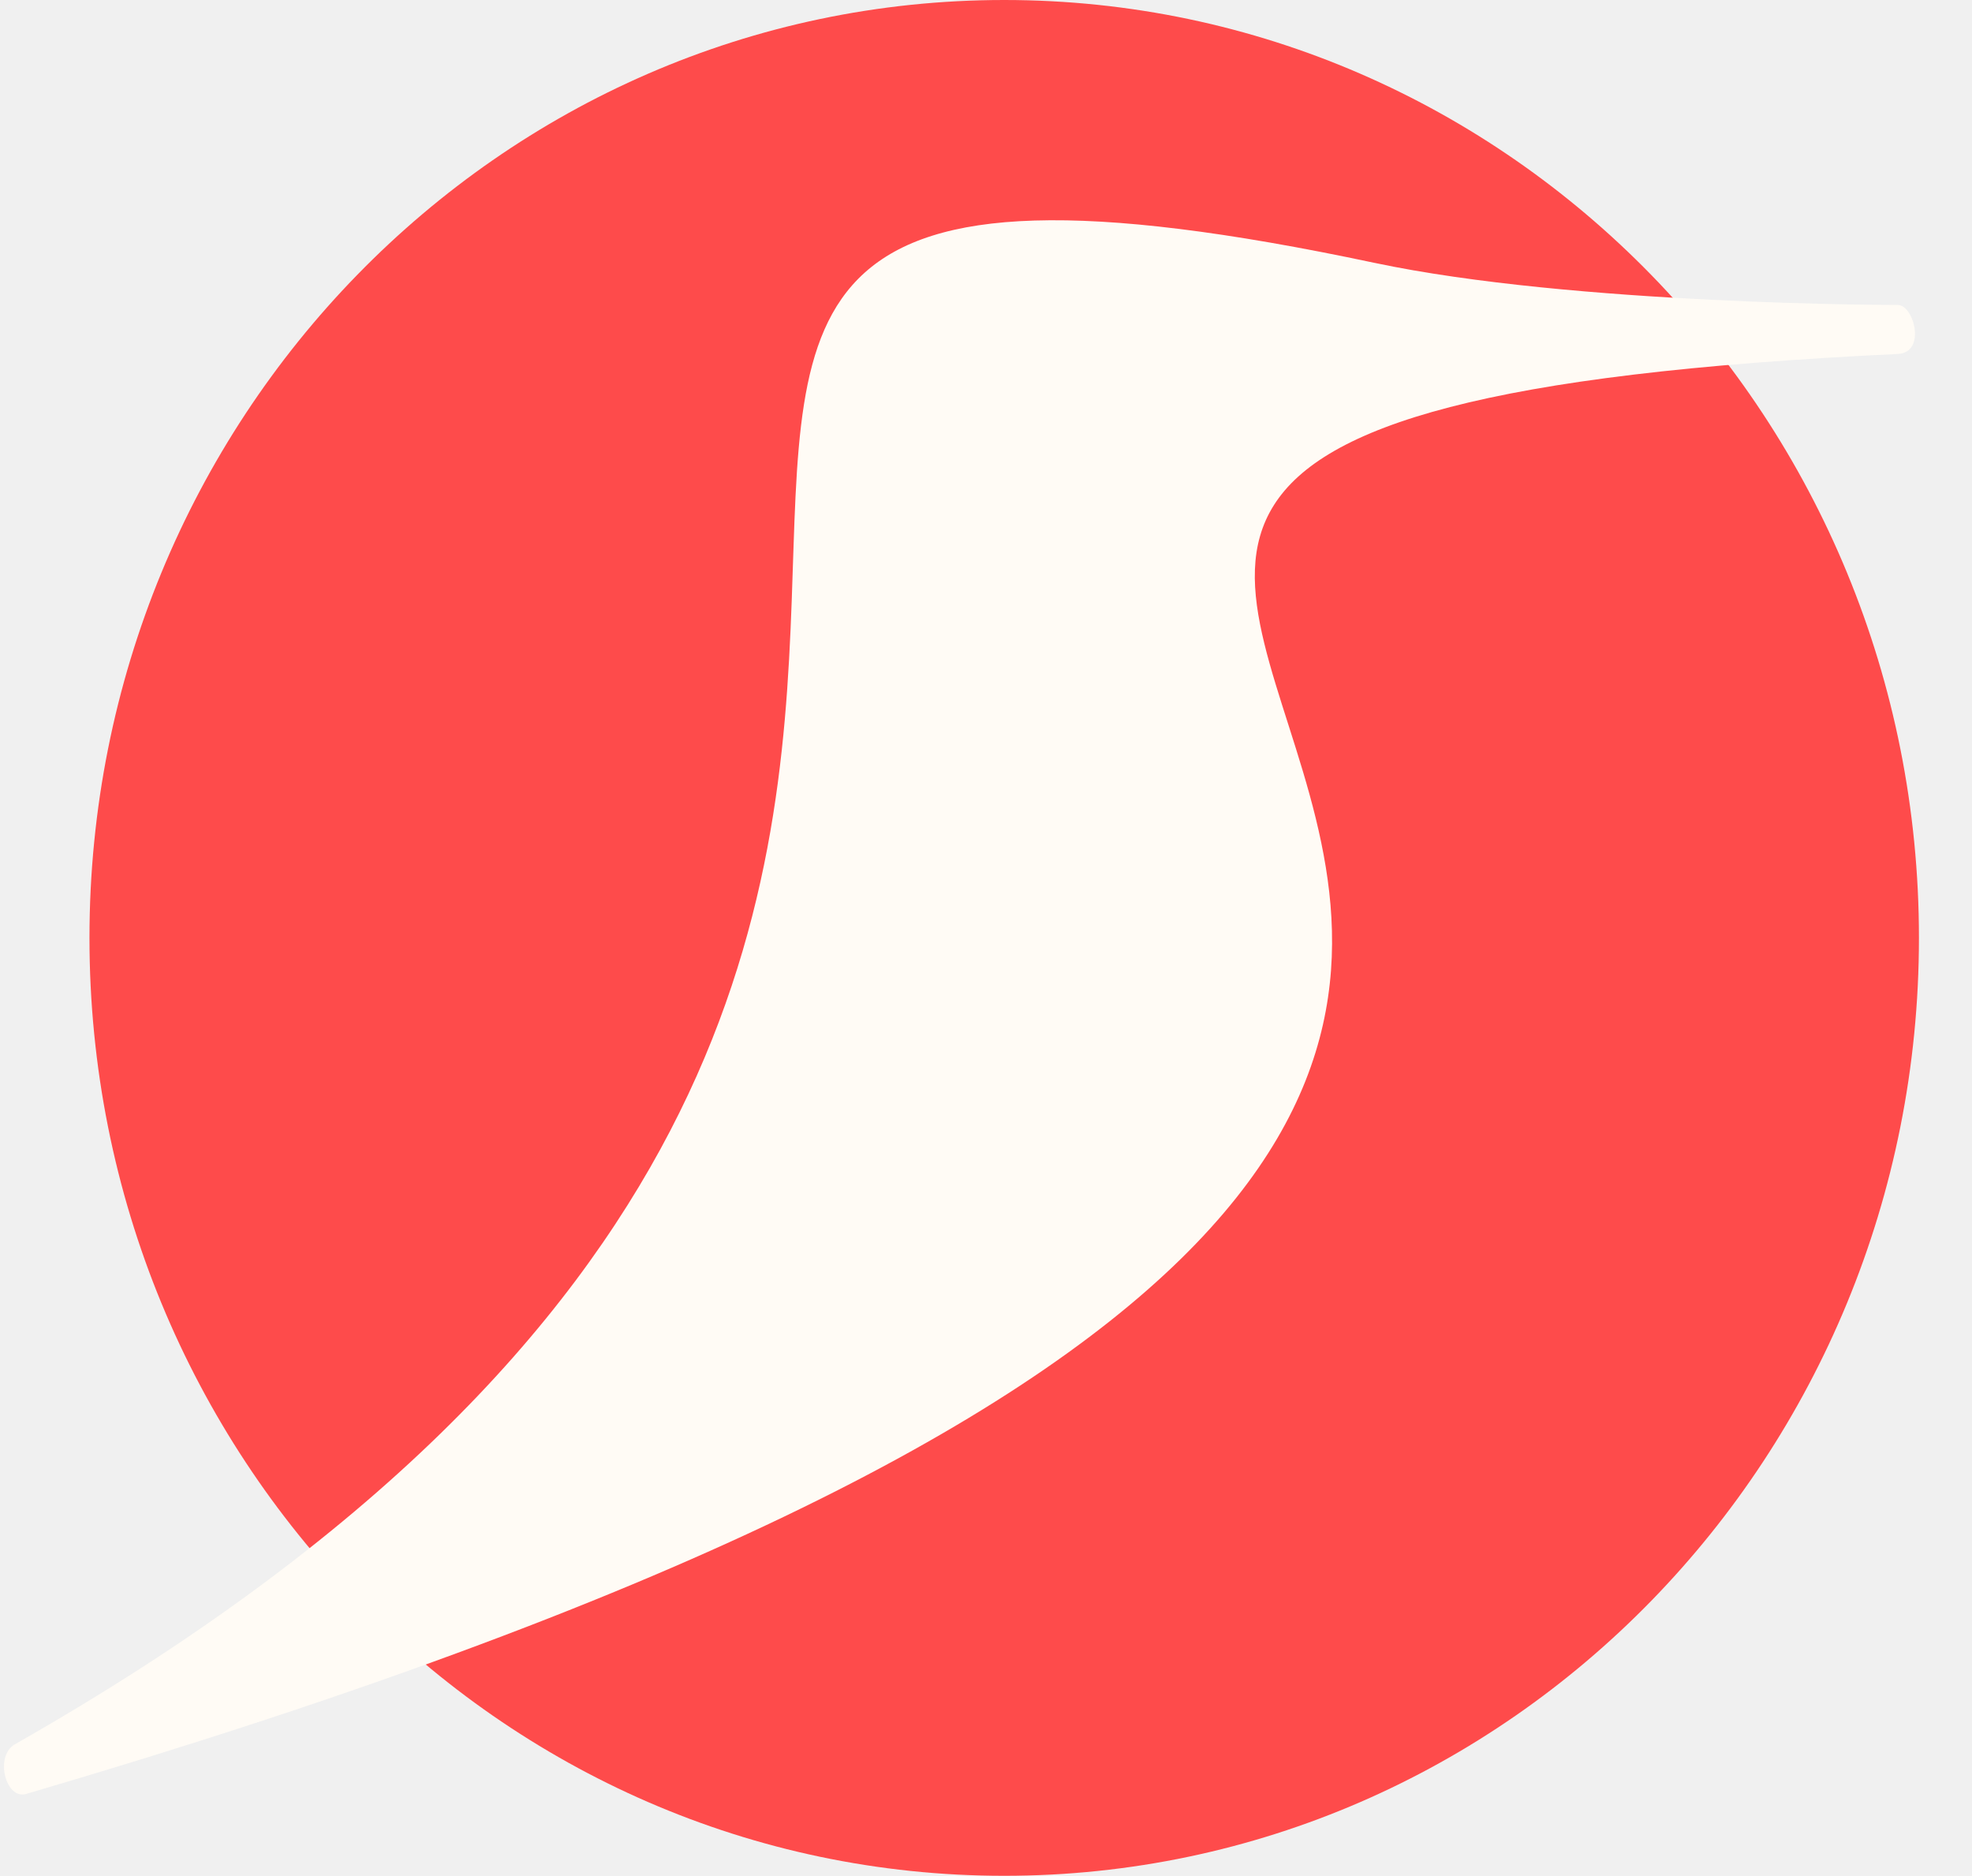
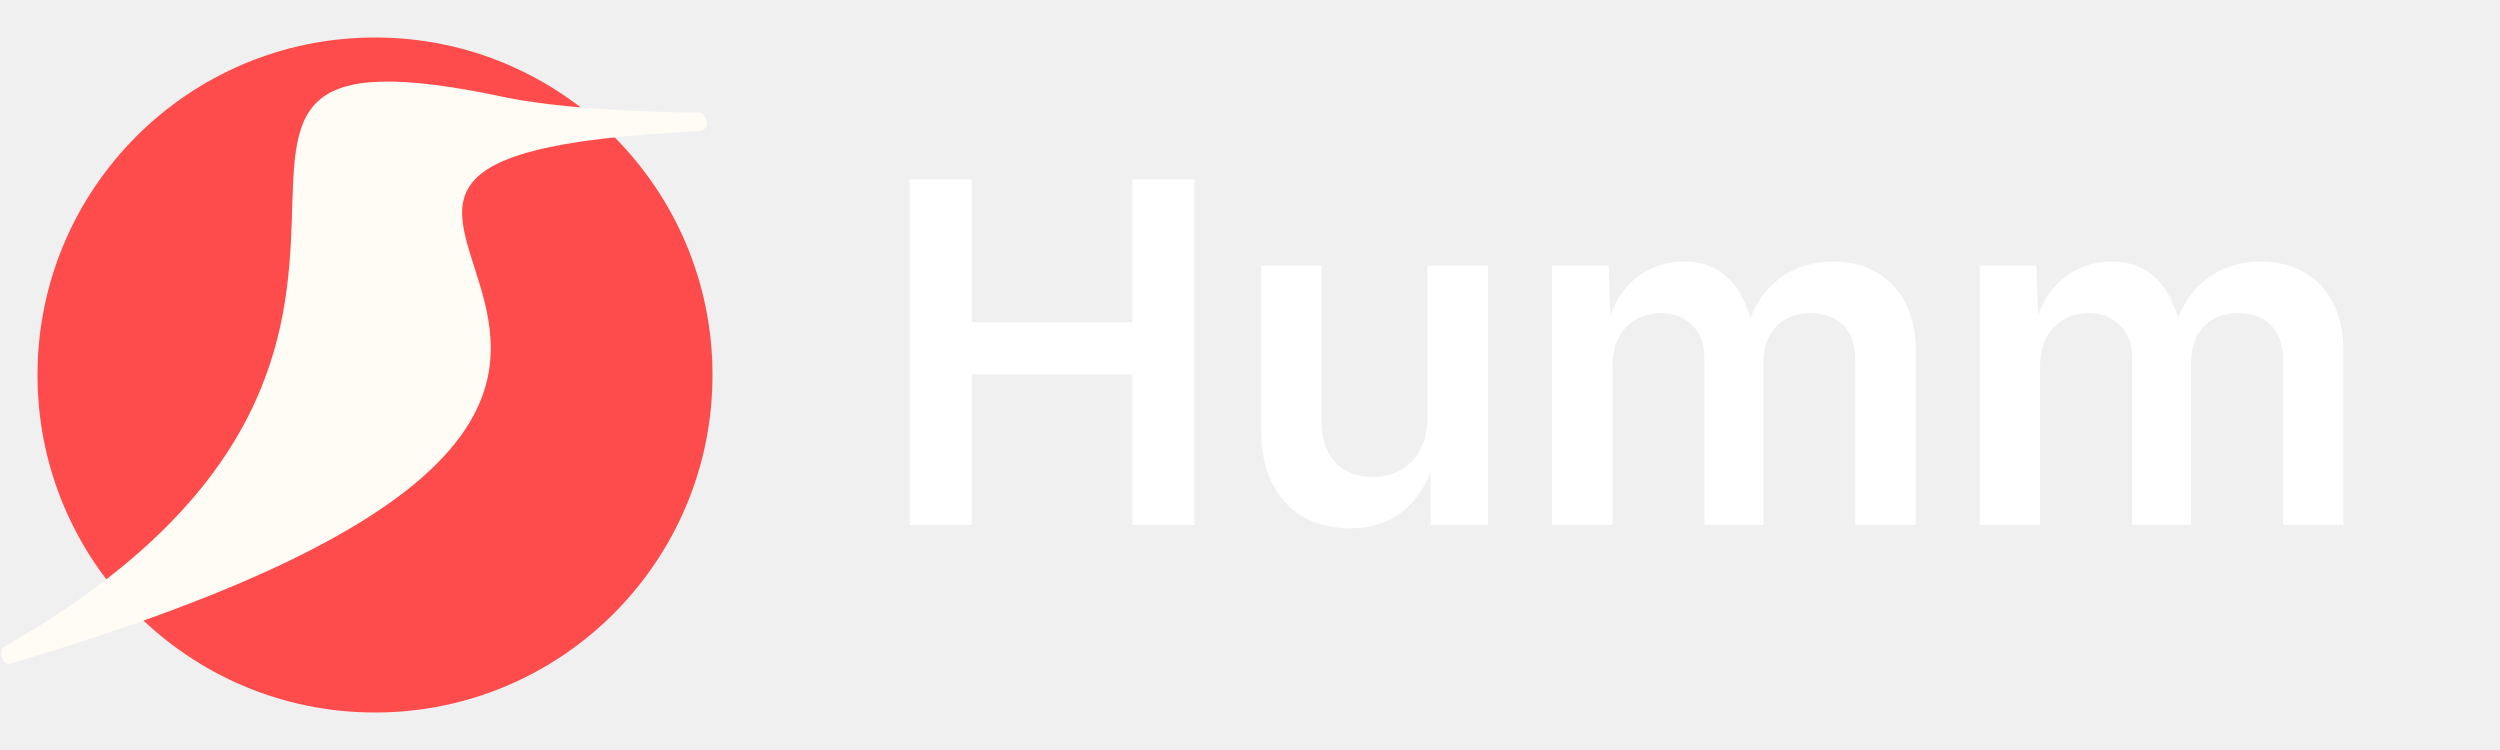
- <svg xmlns="http://www.w3.org/2000/svg" width="409" height="389" viewBox="0 0 409 389" fill="none">
-   <ellipse cx="208.276" cy="194.5" rx="189.72" ry="194.5" fill="#FE4B4B" />
-   <path d="M284.994 54.495C326.489 63.296 393.616 63.241 393.616 63.241C396.946 63.241 399.59 73.119 393.616 73.402C51.424 89.608 543.253 214.361 5.426 372.02C1.139 373.277 -1.168 364.15 3.093 361.728C302.775 191.403 39.069 2.337 284.994 54.495Z" fill="#FFFBF5" />
+ <svg xmlns="http://www.w3.org/2000/svg" width="200" height="60" viewBox="0 0 200 60" fill="none">
+   <ellipse cx="30" cy="30" rx="27" ry="27" fill="#FE4B4B" />
+   <path d="M40.5 7.8C46.4 9 55.9 9 55.9 9C56.5 9 57 10.4 55.9 10.5C7.3 12.8 77.2 30.5 0.8 53.1C0.2 53.3 -0.2 52 0.4 51.7C43.1 27.3 5.5 0.3 40.5 7.8Z" fill="#FFFBF5" />
+   <text x="70" y="42" font-family="system-ui, -apple-system, sans-serif" font-size="38" font-weight="600" fill="#ffffff">Humm</text>
</svg>
